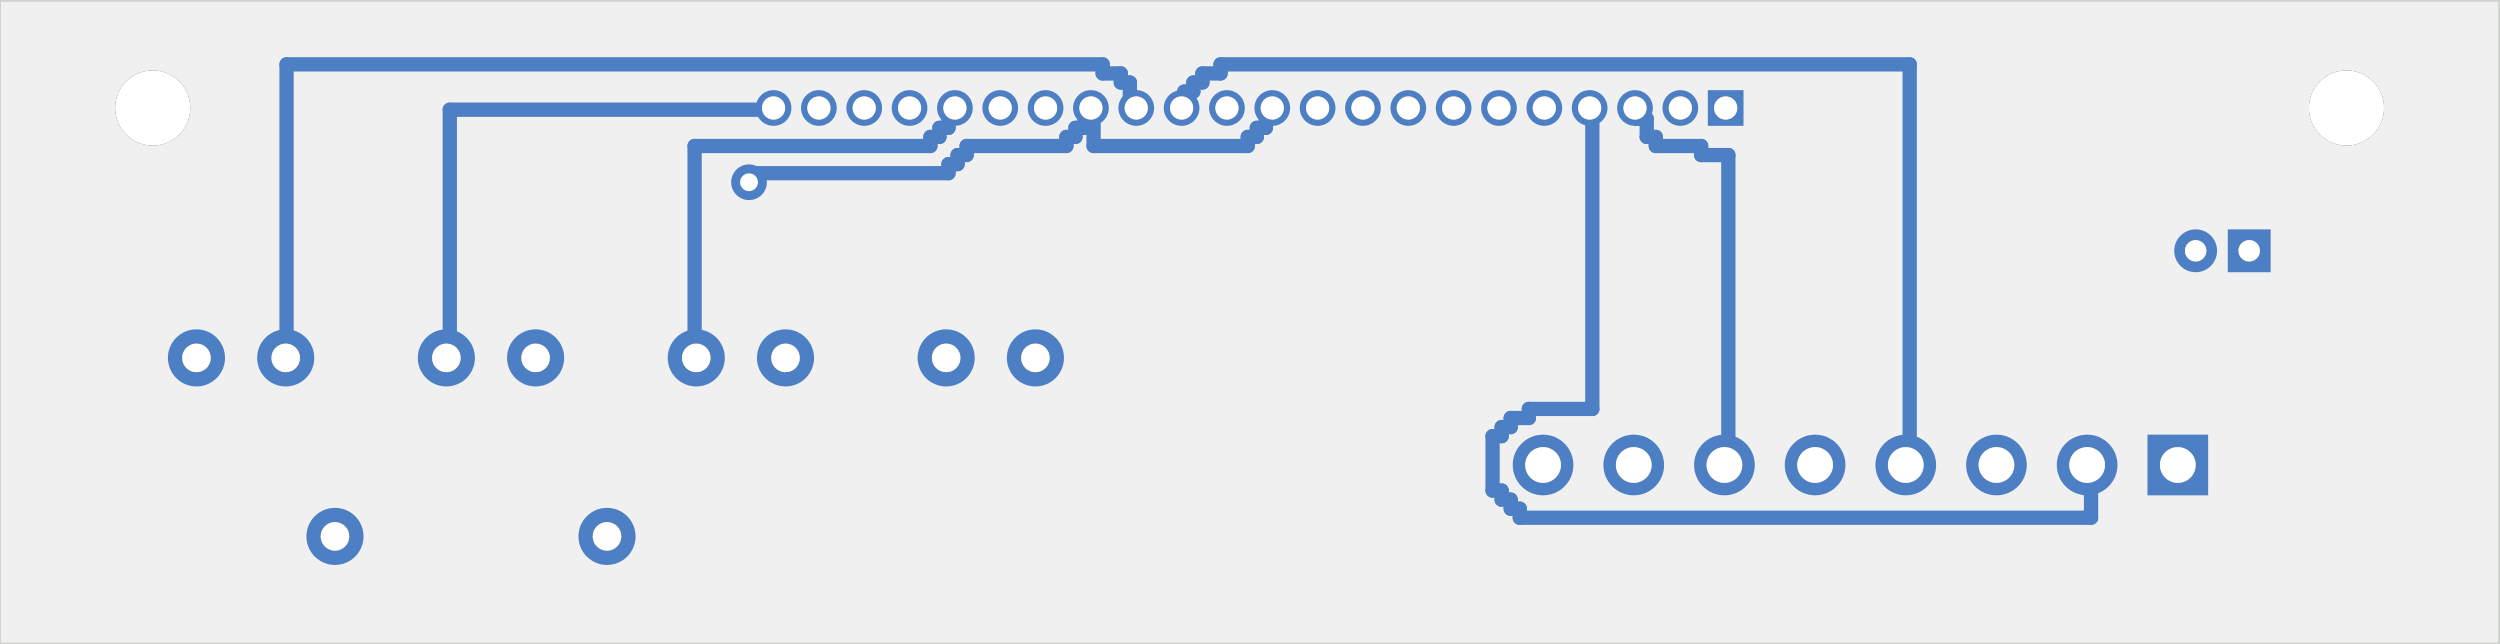
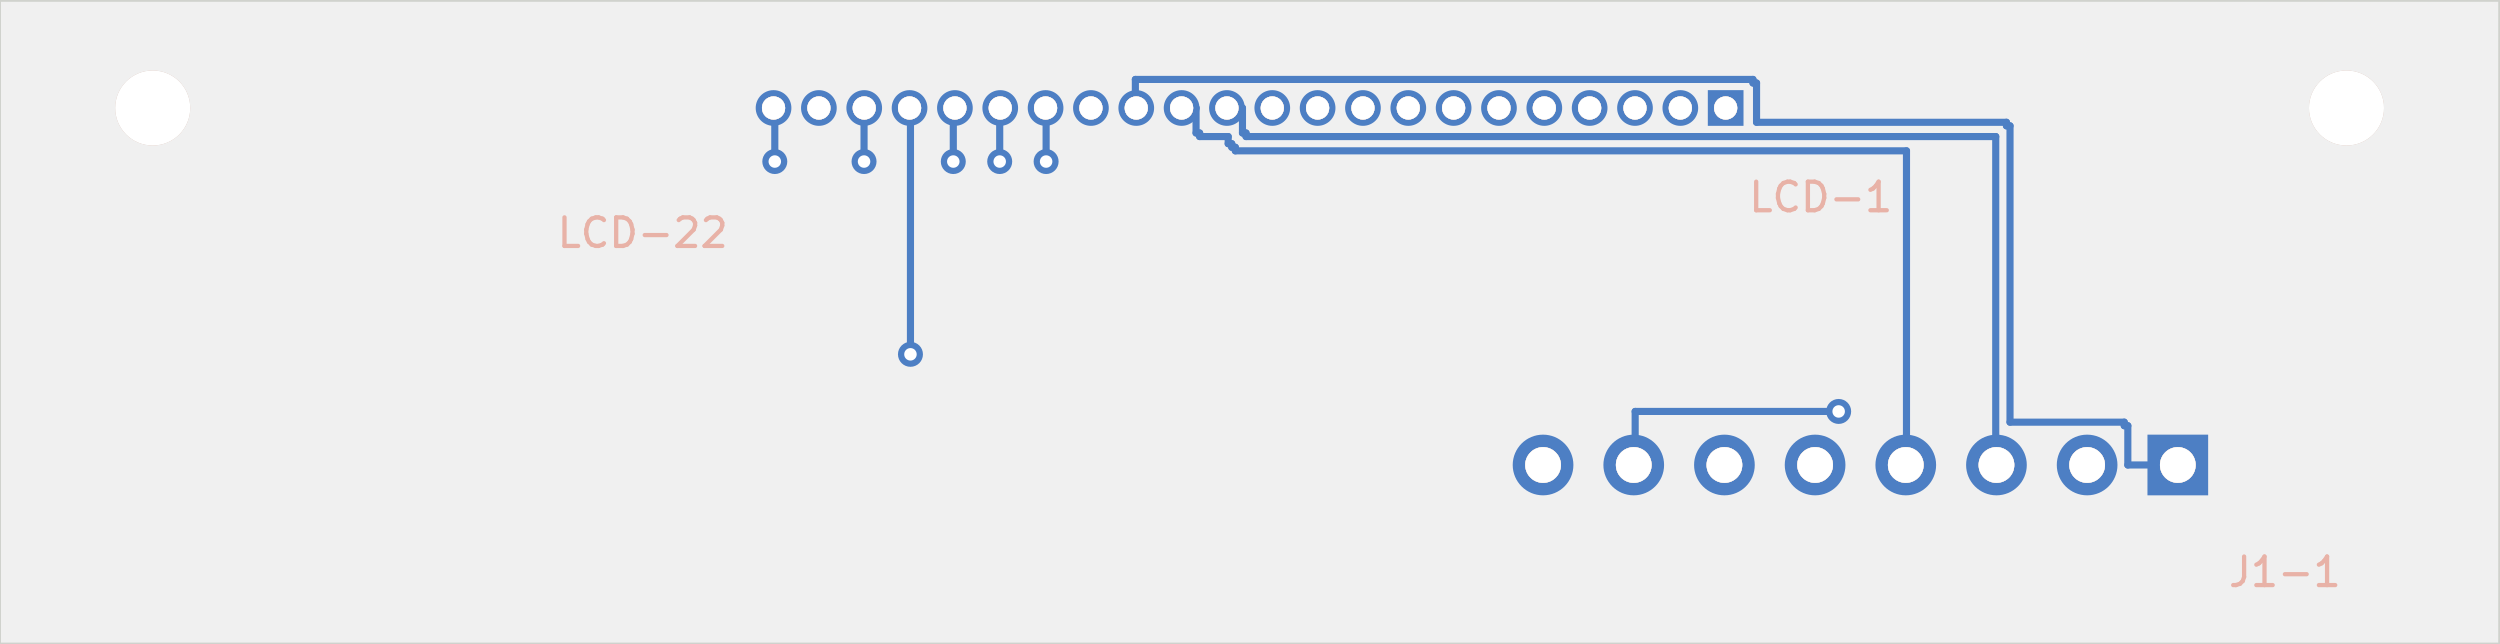
<svg xmlns="http://www.w3.org/2000/svg" version="1.1" width="70.028mm" height="18.034mm" viewBox="0 0 70.028 18.034">
  <g style="fill:#000000; fill-opacity:1;stroke:#000000; stroke-opacity:1; stroke-linecap:round; stroke-linejoin:round;" transform="translate(0 0) scale(1 1)">
    <path style="fill:#4D7FC4; fill-opacity:1; stroke:none;fill-rule:evenodd;" d="M 47.838,3.525 48.838,3.525 48.838,2.525 47.838,2.525 Z" />
  </g>
  <g style="fill:#4D7FC4; fill-opacity:1; stroke:none;">
    <circle cx="47.068" cy="3.025" r="0.5" />
    <circle cx="45.798" cy="3.025" r="0.5" />
    <circle cx="44.528" cy="3.025" r="0.5" />
    <circle cx="43.258" cy="3.025" r="0.5" />
    <circle cx="41.988" cy="3.025" r="0.5" />
    <circle cx="40.718" cy="3.025" r="0.5" />
    <circle cx="39.448" cy="3.025" r="0.5" />
    <circle cx="38.178" cy="3.025" r="0.5" />
    <circle cx="36.908" cy="3.025" r="0.5" />
    <circle cx="35.638" cy="3.025" r="0.5" />
    <circle cx="34.368" cy="3.025" r="0.5" />
    <circle cx="33.098" cy="3.025" r="0.5" />
    <circle cx="31.828" cy="3.025" r="0.5" />
    <circle cx="30.558" cy="3.025" r="0.5" />
    <circle cx="29.288" cy="3.025" r="0.5" />
    <circle cx="28.018" cy="3.025" r="0.5" />
    <circle cx="26.748" cy="3.025" r="0.5" />
    <circle cx="25.478" cy="3.025" r="0.5" />
    <circle cx="24.208" cy="3.025" r="0.5" />
    <circle cx="22.938" cy="3.025" r="0.5" />
    <circle cx="21.668" cy="3.025" r="0.5" />
-     <path style="fill:#4D7FC4; fill-opacity:1; stroke:none;fill-rule:evenodd;" d="M 63.603,7.625 63.603,6.425 62.403,6.425 62.403,7.625 Z" />
-     <circle cx="61.503" cy="7.025" r="0.6" />
-   </g>
-   <g style="fill:#4D7FC4; fill-opacity:1; stroke:none;">
-     <circle cx="22.003" cy="10.025" r="0.8" />
-   </g>
-   <g style="fill:#4D7FC4; fill-opacity:1; stroke:none;">
-     <circle cx="19.503" cy="10.025" r="0.8" />
-   </g>
-   <g style="fill:#4D7FC4; fill-opacity:1; stroke:none;">
-     <circle cx="15.003" cy="10.025" r="0.8" />
-   </g>
-   <g style="fill:#4D7FC4; fill-opacity:1; stroke:none;">
-     <circle cx="12.503" cy="10.025" r="0.8" />
-   </g>
-   <g style="fill:#4D7FC4; fill-opacity:1; stroke:none;">
-     <circle cx="8.003" cy="10.025" r="0.8" />
-   </g>
-   <g style="fill:#4D7FC4; fill-opacity:1; stroke:none;">
-     <circle cx="5.503" cy="10.025" r="0.8" />
-   </g>
-   <g style="fill:#4D7FC4; fill-opacity:1; stroke:none;">
-     <circle cx="29.003" cy="10.025" r="0.8" />
-   </g>
-   <g style="fill:#4D7FC4; fill-opacity:1; stroke:none;">
-     <circle cx="26.503" cy="10.025" r="0.8" />
    <path style="fill:#4D7FC4; fill-opacity:1; stroke:none;fill-rule:evenodd;" d="M 60.153,13.875 61.853,13.875 61.853,12.175 60.153,12.175 Z" />
-   </g>
-   <g style="fill:#4D7FC4; fill-opacity:1; stroke:none;">
    <circle cx="58.463" cy="13.025" r="0.85" />
    <circle cx="55.923" cy="13.025" r="0.85" />
    <circle cx="53.383" cy="13.025" r="0.85" />
    <circle cx="50.843" cy="13.025" r="0.85" />
    <circle cx="48.303" cy="13.025" r="0.85" />
    <circle cx="45.763" cy="13.025" r="0.85" />
    <circle cx="43.223" cy="13.025" r="0.85" />
-     <circle cx="17.003" cy="15.025" r="0.8" />
+     <circle cx="51.503" cy="11.525" r="0.35" />
  </g>
  <g style="fill:#4D7FC4; fill-opacity:1; stroke:none;">
-     <circle cx="9.383" cy="15.025" r="0.8" />
-     <circle cx="20.981" cy="5.105" r="0.5" />
-   </g>
-   <g style="fill:none; stroke:#4D7FC4; stroke-width:0.4; stroke-opacity:1; stroke-linecap:round; stroke-linejoin:round;">
-     <path d="M48.413 12.979 L48.303 13.025 " />
-     <path d="M45.798 3.025 L45.873 3.073 " />
-     <path d="M47.651 4.089 L47.651 4.343 " />
-     <path d="M47.651 4.343 L48.413 4.343 " />
-     <path d="M45.873 3.073 L45.873 3.327 " />
-     <path d="M46.127 3.835 L46.381 3.835 " />
-     <path d="M45.873 3.327 L46.127 3.327 " />
-     <path d="M46.381 4.089 L47.651 4.089 " />
-     <path d="M48.413 4.343 L48.413 12.979 " />
-     <path d="M46.381 3.835 L46.381 4.089 " />
-     <path d="M46.127 3.327 L46.127 3.835 " />
-     <path d="M35.205 3.835 L34.951 3.835 " />
-     <path d="M12.599 3.073 L12.599 9.931 " />
-     <path d="M26.823 4.597 L26.569 4.597 " />
-     <path d="M42.317 11.709 L42.317 11.963 " />
-     <path d="M35.713 3.073 L35.459 3.073 " />
-     <path d="M42.317 11.963 L42.063 11.963 " />
-     <path d="M58.573 12.979 L58.463 13.025 " />
-     <path d="M30.558 3.025 L30.633 3.073 " />
-     <path d="M30.125 3.581 L30.125 3.835 " />
-     <path d="M42.063 13.995 L42.317 13.995 " />
-     <path d="M42.317 13.995 L42.317 14.249 " />
-     <path d="M42.571 14.249 L42.571 14.503 " />
-     <path d="M30.633 4.089 L30.633 3.073 " />
-     <path d="M42.063 13.741 L42.063 13.995 " />
-     <path d="M26.823 4.343 L26.823 4.597 " />
-     <path d="M42.317 14.249 L42.571 14.249 " />
-     <path d="M30.633 3.073 L30.558 3.025 " />
-     <path d="M34.951 4.089 L30.633 4.089 " />
-     <path d="M44.528 3.025 L44.603 3.073 " />
-     <path d="M42.825 11.709 L42.317 11.709 " />
-     <path d="M41.809 12.217 L41.809 13.741 " />
-     <path d="M35.638 3.025 L35.713 3.073 " />
-     <path d="M42.063 12.217 L41.809 12.217 " />
-     <path d="M26.569 4.851 L20.981 4.851 " />
-     <path d="M29.871 3.835 L29.871 4.089 " />
-     <path d="M27.077 4.089 L27.077 4.343 " />
-     <path d="M41.809 13.741 L42.063 13.741 " />
-     <path d="M42.063 11.963 L42.063 12.217 " />
-     <path d="M21.668 3.025 L21.743 3.073 " />
-     <path d="M35.459 3.581 L35.205 3.581 " />
-     <path d="M44.603 3.073 L44.603 11.455 " />
-     <path d="M42.571 14.503 L58.573 14.503 " />
-     <path d="M26.569 4.597 L26.569 4.851 " />
-     <path d="M29.871 4.089 L27.077 4.089 " />
-     <path d="M30.379 3.073 L30.379 3.581 " />
-     <path d="M30.633 3.073 L30.379 3.073 " />
-     <path d="M58.573 14.503 L58.573 12.979 " />
-     <path d="M12.599 9.931 L12.503 10.025 " />
-     <path d="M35.459 3.073 L35.459 3.581 " />
-     <path d="M44.603 11.455 L42.825 11.455 " />
-     <path d="M30.379 3.581 L30.125 3.581 " />
-     <path d="M21.743 3.073 L12.599 3.073 " />
-     <path d="M42.825 11.455 L42.825 11.709 " />
-     <path d="M34.951 3.835 L34.951 4.089 " />
-     <path d="M35.205 3.581 L35.205 3.835 " />
-     <path d="M20.981 4.851 L20.981 5.105 " />
-     <path d="M30.125 3.835 L29.871 3.835 " />
-     <path d="M27.077 4.343 L26.823 4.343 " />
-     <path d="M33.173 3.073 L33.173 2.565 " />
-     <path d="M33.427 2.565 L33.427 2.311 " />
-     <path d="M34.189 2.057 L34.189 1.803 " />
-     <path d="M33.427 2.311 L33.681 2.311 " />
-     <path d="M33.098 3.025 L33.173 3.073 " />
-     <path d="M53.493 1.803 L53.493 12.979 " />
-     <path d="M33.173 2.565 L33.427 2.565 " />
-     <path d="M53.493 12.979 L53.383 13.025 " />
-     <path d="M33.681 2.057 L34.189 2.057 " />
-     <path d="M34.189 1.803 L53.493 1.803 " />
-     <path d="M33.681 2.311 L33.681 2.057 " />
-     <path d="M30.887 2.057 L30.887 1.803 " />
-     <path d="M31.395 2.311 L31.395 2.057 " />
-     <path d="M8.027 9.931 L8.003 10.025 " />
-     <path d="M31.395 2.057 L30.887 2.057 " />
-     <path d="M30.887 1.803 L8.027 1.803 " />
-     <path d="M8.027 1.803 L8.027 9.931 " />
-     <path d="M31.649 3.073 L31.649 2.311 " />
-     <path d="M31.649 2.311 L31.395 2.311 " />
-     <path d="M31.828 3.025 L31.903 3.073 " />
-     <path d="M31.903 3.073 L31.649 3.073 " />
-     <path d="M26.569 3.581 L26.315 3.581 " />
-     <path d="M26.748 3.025 L26.823 3.073 " />
-     <path d="M26.315 3.835 L26.061 3.835 " />
-     <path d="M19.457 9.931 L19.503 10.025 " />
-     <path d="M26.569 3.073 L26.569 3.581 " />
-     <path d="M19.457 4.089 L19.457 9.931 " />
-     <path d="M26.315 3.581 L26.315 3.835 " />
-     <path d="M26.823 3.073 L26.569 3.073 " />
-     <path d="M26.061 3.835 L26.061 4.089 " />
-     <path d="M26.061 4.089 L19.457 4.089 " />
-   </g>
-   <g style="fill:#FFFFFF; fill-opacity:1; stroke:none;">
-     <circle cx="20.981" cy="5.105" r="0.25" />
+     <circle cx="21.703" cy="4.525" r="0.35" />
+   </g>
+   <g style="fill:#4D7FC4; fill-opacity:1; stroke:none;">
+     <circle cx="29.303" cy="4.525" r="0.35" />
+   </g>
+   <g style="fill:#4D7FC4; fill-opacity:1; stroke:none;">
+     <circle cx="28.003" cy="4.525" r="0.35" />
+   </g>
+   <g style="fill:#4D7FC4; fill-opacity:1; stroke:none;">
+     <circle cx="26.703" cy="4.525" r="0.35" />
+   </g>
+   <g style="fill:#4D7FC4; fill-opacity:1; stroke:none;">
+     <circle cx="25.503" cy="9.925" r="0.35" />
+   </g>
+   <g style="fill:#4D7FC4; fill-opacity:1; stroke:none;">
+     <circle cx="24.203" cy="4.525" r="0.35" />
+   </g>
+   <g style="fill:none; stroke:#4D7FC4; stroke-width:0.2; stroke-opacity:1; stroke-linecap:round; stroke-linejoin:round;">
+     <path d="M45.803 13.025 L45.763 13.025 " />
+     <path d="M51.503 11.525 L45.803 11.525 " />
+     <path d="M45.803 11.525 L45.803 13.025 " />
+     <path d="M21.703 4.525 L21.703 3.025 " />
+     <path d="M21.703 3.025 L21.668 3.025 " />
+     <path d="M55.903 3.825 L55.903 13.025 " />
+     <path d="M34.803 3.025 L34.803 3.725 " />
+     <path d="M34.903 3.825 L55.903 3.825 " />
+     <path d="M34.368 3.025 L34.803 3.025 " />
+     <path d="M55.903 13.025 L55.923 13.025 " />
+     <path d="M34.903 3.725 L34.903 3.825 " />
+     <path d="M34.803 3.725 L34.903 3.725 " />
+     <path d="M33.503 3.725 L33.603 3.725 " />
+     <path d="M53.403 4.225 L53.403 13.025 " />
+     <path d="M33.503 3.025 L33.503 3.725 " />
+     <path d="M34.403 3.825 L34.403 4.025 " />
+     <path d="M34.603 4.225 L53.403 4.225 " />
+     <path d="M53.403 13.025 L53.383 13.025 " />
+     <path d="M34.503 4.025 L34.503 4.125 " />
+     <path d="M34.603 4.125 L34.603 4.225 " />
+     <path d="M33.603 3.825 L34.403 3.825 " />
+     <path d="M34.403 4.025 L34.503 4.025 " />
+     <path d="M33.098 3.025 L33.503 3.025 " />
+     <path d="M34.503 4.125 L34.603 4.125 " />
+     <path d="M33.603 3.725 L33.603 3.825 " />
+     <path d="M56.203 3.425 L49.203 3.425 " />
+     <path d="M59.603 11.925 L59.503 11.925 " />
+     <path d="M56.203 3.525 L56.203 3.425 " />
+     <path d="M59.503 11.925 L59.503 11.825 " />
+     <path d="M31.803 2.225 L31.803 3.025 " />
+     <path d="M49.103 2.325 L49.103 2.225 " />
+     <path d="M31.803 3.025 L31.828 3.025 " />
+     <path d="M56.303 11.825 L56.303 3.525 " />
+     <path d="M59.503 11.825 L56.303 11.825 " />
+     <path d="M49.103 2.225 L31.803 2.225 " />
+     <path d="M59.603 13.025 L59.603 11.925 " />
+     <path d="M49.203 2.325 L49.103 2.325 " />
+     <path d="M56.303 3.525 L56.203 3.525 " />
+     <path d="M61.003 13.025 L59.603 13.025 " />
+     <path d="M49.203 3.425 L49.203 2.325 " />
+     <path d="M29.303 3.025 L29.288 3.025 " />
+     <path d="M29.303 4.525 L29.303 3.025 " />
+     <path d="M28.003 4.525 L28.003 3.025 " />
+     <path d="M28.003 3.025 L28.018 3.025 " />
+     <path d="M26.703 4.525 L26.703 3.025 " />
+     <path d="M26.703 3.025 L26.748 3.025 " />
+     <path d="M25.503 3.025 L25.478 3.025 " />
+     <path d="M25.503 9.925 L25.503 3.025 " />
+     <path d="M24.203 4.525 L24.203 3.025 " />
+     <path d="M24.203 3.025 L24.208 3.025 " />
+   </g>
+   <g style="fill:#FFFFFF; fill-opacity:1; stroke:none;">
+     <circle cx="51.503" cy="11.525" r="0.175" />
+   </g>
+   <g style="fill:#FFFFFF; fill-opacity:1; stroke:none;">
+     <circle cx="21.703" cy="4.525" r="0.175" />
+   </g>
+   <g style="fill:#FFFFFF; fill-opacity:1; stroke:none;">
+     <circle cx="29.303" cy="4.525" r="0.175" />
+   </g>
+   <g style="fill:#FFFFFF; fill-opacity:1; stroke:none;">
+     <circle cx="28.003" cy="4.525" r="0.175" />
+   </g>
+   <g style="fill:#FFFFFF; fill-opacity:1; stroke:none;">
+     <circle cx="26.703" cy="4.525" r="0.175" />
+   </g>
+   <g style="fill:#FFFFFF; fill-opacity:1; stroke:none;">
+     <circle cx="25.503" cy="9.925" r="0.175" />
+   </g>
+   <g style="fill:#FFFFFF; fill-opacity:1; stroke:none;">
+     <circle cx="24.203" cy="4.525" r="0.175" />
  </g>
  <g style="fill:#FFFFFF; fill-opacity:1; stroke:none;">
    <circle cx="48.338" cy="3.025" r="0.325" />
  </g>
  <g style="fill:#FFFFFF; fill-opacity:1; stroke:none;">
    <circle cx="47.068" cy="3.025" r="0.325" />
  </g>
  <g style="fill:#FFFFFF; fill-opacity:1; stroke:none;">
    <circle cx="45.798" cy="3.025" r="0.325" />
  </g>
  <g style="fill:#FFFFFF; fill-opacity:1; stroke:none;">
    <circle cx="44.528" cy="3.025" r="0.325" />
  </g>
  <g style="fill:#FFFFFF; fill-opacity:1; stroke:none;">
    <circle cx="43.258" cy="3.025" r="0.325" />
  </g>
  <g style="fill:#FFFFFF; fill-opacity:1; stroke:none;">
    <circle cx="41.988" cy="3.025" r="0.325" />
  </g>
  <g style="fill:#FFFFFF; fill-opacity:1; stroke:none;">
    <circle cx="40.718" cy="3.025" r="0.325" />
  </g>
  <g style="fill:#FFFFFF; fill-opacity:1; stroke:none;">
    <circle cx="39.448" cy="3.025" r="0.325" />
  </g>
  <g style="fill:#FFFFFF; fill-opacity:1; stroke:none;">
    <circle cx="38.178" cy="3.025" r="0.325" />
  </g>
  <g style="fill:#FFFFFF; fill-opacity:1; stroke:none;">
    <circle cx="36.908" cy="3.025" r="0.325" />
  </g>
  <g style="fill:#FFFFFF; fill-opacity:1; stroke:none;">
    <circle cx="35.638" cy="3.025" r="0.325" />
  </g>
  <g style="fill:#FFFFFF; fill-opacity:1; stroke:none;">
    <circle cx="34.368" cy="3.025" r="0.325" />
  </g>
  <g style="fill:#FFFFFF; fill-opacity:1; stroke:none;">
    <circle cx="33.098" cy="3.025" r="0.325" />
  </g>
  <g style="fill:#FFFFFF; fill-opacity:1; stroke:none;">
    <circle cx="31.828" cy="3.025" r="0.325" />
  </g>
  <g style="fill:#FFFFFF; fill-opacity:1; stroke:none;">
    <circle cx="30.558" cy="3.025" r="0.325" />
  </g>
  <g style="fill:#FFFFFF; fill-opacity:1; stroke:none;">
    <circle cx="29.288" cy="3.025" r="0.325" />
  </g>
  <g style="fill:#FFFFFF; fill-opacity:1; stroke:none;">
    <circle cx="28.018" cy="3.025" r="0.325" />
  </g>
  <g style="fill:#FFFFFF; fill-opacity:1; stroke:none;">
    <circle cx="26.748" cy="3.025" r="0.325" />
  </g>
  <g style="fill:#FFFFFF; fill-opacity:1; stroke:none;">
    <circle cx="25.478" cy="3.025" r="0.325" />
  </g>
  <g style="fill:#FFFFFF; fill-opacity:1; stroke:none;">
    <circle cx="24.208" cy="3.025" r="0.325" />
  </g>
  <g style="fill:#FFFFFF; fill-opacity:1; stroke:none;">
    <circle cx="22.938" cy="3.025" r="0.325" />
  </g>
  <g style="fill:#FFFFFF; fill-opacity:1; stroke:none;">
    <circle cx="21.668" cy="3.025" r="0.325" />
  </g>
  <g style="fill:#FFFFFF; fill-opacity:1; stroke:none;">
    <circle cx="65.728" cy="3.025" r="1.05" />
  </g>
  <g style="fill:#FFFFFF; fill-opacity:1; stroke:none;">
-     <circle cx="63.003" cy="7.025" r="0.3" />
-   </g>
-   <g style="fill:#FFFFFF; fill-opacity:1; stroke:none;">
-     <circle cx="61.503" cy="7.025" r="0.3" />
-   </g>
-   <g style="fill:#FFFFFF; fill-opacity:1; stroke:none;">
-     <circle cx="22.003" cy="10.025" r="0.4" />
-   </g>
-   <g style="fill:#FFFFFF; fill-opacity:1; stroke:none;">
-     <circle cx="19.503" cy="10.025" r="0.4" />
-   </g>
-   <g style="fill:#FFFFFF; fill-opacity:1; stroke:none;">
-     <circle cx="15.003" cy="10.025" r="0.4" />
-   </g>
-   <g style="fill:#FFFFFF; fill-opacity:1; stroke:none;">
-     <circle cx="12.503" cy="10.025" r="0.4" />
-   </g>
-   <g style="fill:#FFFFFF; fill-opacity:1; stroke:none;">
    <circle cx="4.278" cy="3.025" r="1.05" />
  </g>
  <g style="fill:#FFFFFF; fill-opacity:1; stroke:none;">
-     <circle cx="8.003" cy="10.025" r="0.4" />
-   </g>
-   <g style="fill:#FFFFFF; fill-opacity:1; stroke:none;">
-     <circle cx="5.503" cy="10.025" r="0.4" />
-   </g>
-   <g style="fill:#FFFFFF; fill-opacity:1; stroke:none;">
-     <circle cx="29.003" cy="10.025" r="0.4" />
-   </g>
-   <g style="fill:#FFFFFF; fill-opacity:1; stroke:none;">
-     <circle cx="26.503" cy="10.025" r="0.4" />
-   </g>
-   <g style="fill:#FFFFFF; fill-opacity:1; stroke:none;">
    <circle cx="61.003" cy="13.025" r="0.5" />
  </g>
  <g style="fill:#FFFFFF; fill-opacity:1; stroke:none;">
    <circle cx="58.463" cy="13.025" r="0.5" />
  </g>
  <g style="fill:#FFFFFF; fill-opacity:1; stroke:none;">
    <circle cx="55.923" cy="13.025" r="0.5" />
  </g>
  <g style="fill:#FFFFFF; fill-opacity:1; stroke:none;">
    <circle cx="53.383" cy="13.025" r="0.5" />
  </g>
  <g style="fill:#FFFFFF; fill-opacity:1; stroke:none;">
    <circle cx="50.843" cy="13.025" r="0.5" />
  </g>
  <g style="fill:#FFFFFF; fill-opacity:1; stroke:none;">
    <circle cx="48.303" cy="13.025" r="0.5" />
  </g>
  <g style="fill:#FFFFFF; fill-opacity:1; stroke:none;">
    <circle cx="45.763" cy="13.025" r="0.5" />
  </g>
  <g style="fill:#FFFFFF; fill-opacity:1; stroke:none;">
    <circle cx="43.223" cy="13.025" r="0.5" />
  </g>
-   <g style="fill:#FFFFFF; fill-opacity:1; stroke:none;">
-     <circle cx="17.003" cy="15.025" r="0.4" />
-   </g>
-   <g style="fill:#FFFFFF; fill-opacity:1; stroke:none;">
-     <circle cx="9.383" cy="15.025" r="0.4" />
-   </g>
-   <g style="fill:#000000; fill-opacity:1; stroke:none;">
+   <g style="fill:none; stroke:#E8B2A7; stroke-width:0.12; stroke-opacity:1; stroke-linecap:round; stroke-linejoin:round;">
+     <text x="64.003" y="16.425" textLength="3.324" font-size="1.067" lengthAdjust="spacingAndGlyphs" text-anchor="middle" opacity="0" stroke-opacity="0">J1-1</text>
+     <g class="stroked-text">
+       <path d="M62.86 15.589 L62.86 16.16 " />
+       <path d="M62.86 16.16 L62.822 16.275 " />
+       <path d="M62.822 16.275 L62.746 16.351 " />
+       <path d="M62.746 16.351 L62.631 16.389 " />
+       <path d="M62.631 16.389 L62.555 16.389 " />
+       <path d="M63.66 16.389 L63.203 16.389 " />
+       <path d="M63.431 16.389 L63.431 15.589 " />
+       <path d="M63.431 15.589 L63.355 15.703 " />
+       <path d="M63.355 15.703 L63.279 15.779 " />
+       <path d="M63.279 15.779 L63.203 15.817 " />
+       <path d="M64.003 16.084 L64.612 16.084 " />
+       <path d="M65.412 16.389 L64.955 16.389 " />
+       <path d="M65.184 16.389 L65.184 15.589 " />
+       <path d="M65.184 15.589 L65.108 15.703 " />
+       <path d="M65.108 15.703 L65.031 15.779 " />
+       <path d="M65.031 15.779 L64.955 15.817 " />
+     </g>
+     <text x="51.003" y="5.925" textLength="4.2" font-size="1.067" lengthAdjust="spacingAndGlyphs" text-anchor="middle" opacity="0" stroke-opacity="0">LCD-1</text>
+     <g class="stroked-text">
+       <path d="M49.574 5.889 L49.193 5.889 " />
+       <path d="M49.193 5.889 L49.193 5.089 " />
+       <path d="M50.298 5.813 L50.26 5.851 " />
+       <path d="M50.26 5.851 L50.146 5.889 " />
+       <path d="M50.146 5.889 L50.069 5.889 " />
+       <path d="M50.069 5.889 L49.955 5.851 " />
+       <path d="M49.955 5.851 L49.879 5.775 " />
+       <path d="M49.879 5.775 L49.841 5.698 " />
+       <path d="M49.841 5.698 L49.803 5.546 " />
+       <path d="M49.803 5.546 L49.803 5.432 " />
+       <path d="M49.803 5.432 L49.841 5.279 " />
+       <path d="M49.841 5.279 L49.879 5.203 " />
+       <path d="M49.879 5.203 L49.955 5.127 " />
+       <path d="M49.955 5.127 L50.069 5.089 " />
+       <path d="M50.069 5.089 L50.146 5.089 " />
+       <path d="M50.146 5.089 L50.26 5.127 " />
+       <path d="M50.26 5.127 L50.298 5.165 " />
+       <path d="M50.641 5.889 L50.641 5.089 " />
+       <path d="M50.641 5.089 L50.831 5.089 " />
+       <path d="M50.831 5.089 L50.946 5.127 " />
+       <path d="M50.946 5.127 L51.022 5.203 " />
+       <path d="M51.022 5.203 L51.06 5.279 " />
+       <path d="M51.06 5.279 L51.098 5.432 " />
+       <path d="M51.098 5.432 L51.098 5.546 " />
+       <path d="M51.098 5.546 L51.06 5.698 " />
+       <path d="M51.06 5.698 L51.022 5.775 " />
+       <path d="M51.022 5.775 L50.946 5.851 " />
+       <path d="M50.946 5.851 L50.831 5.889 " />
+       <path d="M50.831 5.889 L50.641 5.889 " />
+       <path d="M51.441 5.584 L52.05 5.584 " />
+       <path d="M52.85 5.889 L52.393 5.889 " />
+       <path d="M52.622 5.889 L52.622 5.089 " />
+       <path d="M52.622 5.089 L52.546 5.203 " />
+       <path d="M52.546 5.203 L52.469 5.279 " />
+       <path d="M52.469 5.279 L52.393 5.317 " />
+     </g>
+     <text x="18.003" y="6.925" textLength="4.962" font-size="1.067" lengthAdjust="spacingAndGlyphs" text-anchor="middle" opacity="0" stroke-opacity="0">LCD-22</text>
+     <g class="stroked-text">
+       <path d="M16.193 6.889 L15.812 6.889 " />
+       <path d="M15.812 6.889 L15.812 6.089 " />
+       <path d="M16.917 6.813 L16.879 6.851 " />
+       <path d="M16.879 6.851 L16.765 6.889 " />
+       <path d="M16.765 6.889 L16.689 6.889 " />
+       <path d="M16.689 6.889 L16.574 6.851 " />
+       <path d="M16.574 6.851 L16.498 6.775 " />
+       <path d="M16.498 6.775 L16.46 6.698 " />
+       <path d="M16.46 6.698 L16.422 6.546 " />
+       <path d="M16.422 6.546 L16.422 6.432 " />
+       <path d="M16.422 6.432 L16.46 6.279 " />
+       <path d="M16.46 6.279 L16.498 6.203 " />
+       <path d="M16.498 6.203 L16.574 6.127 " />
+       <path d="M16.574 6.127 L16.689 6.089 " />
+       <path d="M16.689 6.089 L16.765 6.089 " />
+       <path d="M16.765 6.089 L16.879 6.127 " />
+       <path d="M16.879 6.127 L16.917 6.165 " />
+       <path d="M17.26 6.889 L17.26 6.089 " />
+       <path d="M17.26 6.089 L17.45 6.089 " />
+       <path d="M17.45 6.089 L17.565 6.127 " />
+       <path d="M17.565 6.127 L17.641 6.203 " />
+       <path d="M17.641 6.203 L17.679 6.279 " />
+       <path d="M17.679 6.279 L17.717 6.432 " />
+       <path d="M17.717 6.432 L17.717 6.546 " />
+       <path d="M17.717 6.546 L17.679 6.698 " />
+       <path d="M17.679 6.698 L17.641 6.775 " />
+       <path d="M17.641 6.775 L17.565 6.851 " />
+       <path d="M17.565 6.851 L17.45 6.889 " />
+       <path d="M17.45 6.889 L17.26 6.889 " />
+       <path d="M18.06 6.584 L18.669 6.584 " />
+       <path d="M19.012 6.165 L19.05 6.127 " />
+       <path d="M19.05 6.127 L19.127 6.089 " />
+       <path d="M19.127 6.089 L19.317 6.089 " />
+       <path d="M19.317 6.089 L19.393 6.127 " />
+       <path d="M19.393 6.127 L19.431 6.165 " />
+       <path d="M19.431 6.165 L19.47 6.241 " />
+       <path d="M19.47 6.241 L19.47 6.317 " />
+       <path d="M19.47 6.317 L19.431 6.432 " />
+       <path d="M19.431 6.432 L18.974 6.889 " />
+       <path d="M18.974 6.889 L19.47 6.889 " />
+       <path d="M19.774 6.165 L19.812 6.127 " />
+       <path d="M19.812 6.127 L19.889 6.089 " />
+       <path d="M19.889 6.089 L20.079 6.089 " />
+       <path d="M20.079 6.089 L20.155 6.127 " />
+       <path d="M20.155 6.127 L20.193 6.165 " />
+       <path d="M20.193 6.165 L20.231 6.241 " />
+       <path d="M20.231 6.241 L20.231 6.317 " />
+       <path d="M20.231 6.317 L20.193 6.432 " />
+       <path d="M20.193 6.432 L19.736 6.889 " />
+       <path d="M19.736 6.889 L20.231 6.889 " />
+     </g>
+   </g>
+   <g style="fill:#E8B2A7; fill-opacity:1; stroke:none;">
    <circle cx="48.338" cy="3.025" r="0.325" />
  </g>
-   <g style="fill:#000000; fill-opacity:1; stroke:none;">
+   <g style="fill:#E8B2A7; fill-opacity:1; stroke:none;">
    <circle cx="47.068" cy="3.025" r="0.325" />
  </g>
-   <g style="fill:#000000; fill-opacity:1; stroke:none;">
+   <g style="fill:#E8B2A7; fill-opacity:1; stroke:none;">
    <circle cx="45.798" cy="3.025" r="0.325" />
  </g>
-   <g style="fill:#000000; fill-opacity:1; stroke:none;">
+   <g style="fill:#E8B2A7; fill-opacity:1; stroke:none;">
    <circle cx="44.528" cy="3.025" r="0.325" />
  </g>
-   <g style="fill:#000000; fill-opacity:1; stroke:none;">
+   <g style="fill:#E8B2A7; fill-opacity:1; stroke:none;">
    <circle cx="43.258" cy="3.025" r="0.325" />
  </g>
-   <g style="fill:#000000; fill-opacity:1; stroke:none;">
+   <g style="fill:#E8B2A7; fill-opacity:1; stroke:none;">
    <circle cx="41.988" cy="3.025" r="0.325" />
  </g>
-   <g style="fill:#000000; fill-opacity:1; stroke:none;">
+   <g style="fill:#E8B2A7; fill-opacity:1; stroke:none;">
    <circle cx="40.718" cy="3.025" r="0.325" />
  </g>
-   <g style="fill:#000000; fill-opacity:1; stroke:none;">
+   <g style="fill:#E8B2A7; fill-opacity:1; stroke:none;">
    <circle cx="39.448" cy="3.025" r="0.325" />
  </g>
-   <g style="fill:#000000; fill-opacity:1; stroke:none;">
+   <g style="fill:#E8B2A7; fill-opacity:1; stroke:none;">
    <circle cx="38.178" cy="3.025" r="0.325" />
  </g>
-   <g style="fill:#000000; fill-opacity:1; stroke:none;">
+   <g style="fill:#E8B2A7; fill-opacity:1; stroke:none;">
    <circle cx="36.908" cy="3.025" r="0.325" />
  </g>
-   <g style="fill:#000000; fill-opacity:1; stroke:none;">
+   <g style="fill:#E8B2A7; fill-opacity:1; stroke:none;">
    <circle cx="35.638" cy="3.025" r="0.325" />
  </g>
-   <g style="fill:#000000; fill-opacity:1; stroke:none;">
+   <g style="fill:#E8B2A7; fill-opacity:1; stroke:none;">
    <circle cx="34.368" cy="3.025" r="0.325" />
  </g>
-   <g style="fill:#000000; fill-opacity:1; stroke:none;">
+   <g style="fill:#E8B2A7; fill-opacity:1; stroke:none;">
    <circle cx="33.098" cy="3.025" r="0.325" />
  </g>
-   <g style="fill:#000000; fill-opacity:1; stroke:none;">
+   <g style="fill:#E8B2A7; fill-opacity:1; stroke:none;">
    <circle cx="31.828" cy="3.025" r="0.325" />
  </g>
-   <g style="fill:#000000; fill-opacity:1; stroke:none;">
+   <g style="fill:#E8B2A7; fill-opacity:1; stroke:none;">
    <circle cx="30.558" cy="3.025" r="0.325" />
  </g>
-   <g style="fill:#000000; fill-opacity:1; stroke:none;">
+   <g style="fill:#E8B2A7; fill-opacity:1; stroke:none;">
    <circle cx="29.288" cy="3.025" r="0.325" />
  </g>
-   <g style="fill:#000000; fill-opacity:1; stroke:none;">
+   <g style="fill:#E8B2A7; fill-opacity:1; stroke:none;">
    <circle cx="28.018" cy="3.025" r="0.325" />
  </g>
-   <g style="fill:#000000; fill-opacity:1; stroke:none;">
+   <g style="fill:#E8B2A7; fill-opacity:1; stroke:none;">
    <circle cx="26.748" cy="3.025" r="0.325" />
  </g>
-   <g style="fill:#000000; fill-opacity:1; stroke:none;">
+   <g style="fill:#E8B2A7; fill-opacity:1; stroke:none;">
    <circle cx="25.478" cy="3.025" r="0.325" />
  </g>
-   <g style="fill:#000000; fill-opacity:1; stroke:none;">
+   <g style="fill:#E8B2A7; fill-opacity:1; stroke:none;">
    <circle cx="24.208" cy="3.025" r="0.325" />
  </g>
-   <g style="fill:#000000; fill-opacity:1; stroke:none;">
+   <g style="fill:#E8B2A7; fill-opacity:1; stroke:none;">
    <circle cx="22.938" cy="3.025" r="0.325" />
  </g>
-   <g style="fill:#000000; fill-opacity:1; stroke:none;">
+   <g style="fill:#E8B2A7; fill-opacity:1; stroke:none;">
    <circle cx="21.668" cy="3.025" r="0.325" />
  </g>
-   <g style="fill:#000000; fill-opacity:1; stroke:none;">
+   <g style="fill:#E8B2A7; fill-opacity:1; stroke:none;">
    <circle cx="65.728" cy="3.025" r="1.05" />
  </g>
-   <g style="fill:#000000; fill-opacity:1; stroke:none;">
-     <circle cx="63.003" cy="7.025" r="0.3" />
-   </g>
-   <g style="fill:#000000; fill-opacity:1; stroke:none;">
-     <circle cx="61.503" cy="7.025" r="0.3" />
-   </g>
-   <g style="fill:#000000; fill-opacity:1; stroke:none;">
-     <circle cx="22.003" cy="10.025" r="0.4" />
-   </g>
-   <g style="fill:#000000; fill-opacity:1; stroke:none;">
-     <circle cx="19.503" cy="10.025" r="0.4" />
-   </g>
-   <g style="fill:#000000; fill-opacity:1; stroke:none;">
-     <circle cx="15.003" cy="10.025" r="0.4" />
-   </g>
-   <g style="fill:#000000; fill-opacity:1; stroke:none;">
-     <circle cx="12.503" cy="10.025" r="0.4" />
-   </g>
-   <g style="fill:#000000; fill-opacity:1; stroke:none;">
+   <g style="fill:#E8B2A7; fill-opacity:1; stroke:none;">
    <circle cx="4.278" cy="3.025" r="1.05" />
  </g>
-   <g style="fill:#000000; fill-opacity:1; stroke:none;">
-     <circle cx="8.003" cy="10.025" r="0.4" />
-   </g>
-   <g style="fill:#000000; fill-opacity:1; stroke:none;">
-     <circle cx="5.503" cy="10.025" r="0.4" />
-   </g>
-   <g style="fill:#000000; fill-opacity:1; stroke:none;">
-     <circle cx="29.003" cy="10.025" r="0.4" />
-   </g>
-   <g style="fill:#000000; fill-opacity:1; stroke:none;">
-     <circle cx="26.503" cy="10.025" r="0.4" />
-   </g>
-   <g style="fill:#000000; fill-opacity:1; stroke:none;">
+   <g style="fill:#E8B2A7; fill-opacity:1; stroke:none;">
    <circle cx="61.003" cy="13.025" r="0.5" />
  </g>
-   <g style="fill:#000000; fill-opacity:1; stroke:none;">
+   <g style="fill:#E8B2A7; fill-opacity:1; stroke:none;">
    <circle cx="58.463" cy="13.025" r="0.5" />
  </g>
-   <g style="fill:#000000; fill-opacity:1; stroke:none;">
+   <g style="fill:#E8B2A7; fill-opacity:1; stroke:none;">
    <circle cx="55.923" cy="13.025" r="0.5" />
  </g>
-   <g style="fill:#000000; fill-opacity:1; stroke:none;">
+   <g style="fill:#E8B2A7; fill-opacity:1; stroke:none;">
    <circle cx="53.383" cy="13.025" r="0.5" />
  </g>
-   <g style="fill:#000000; fill-opacity:1; stroke:none;">
+   <g style="fill:#E8B2A7; fill-opacity:1; stroke:none;">
    <circle cx="50.843" cy="13.025" r="0.5" />
  </g>
-   <g style="fill:#000000; fill-opacity:1; stroke:none;">
+   <g style="fill:#E8B2A7; fill-opacity:1; stroke:none;">
    <circle cx="48.303" cy="13.025" r="0.5" />
  </g>
-   <g style="fill:#000000; fill-opacity:1; stroke:none;">
+   <g style="fill:#E8B2A7; fill-opacity:1; stroke:none;">
    <circle cx="45.763" cy="13.025" r="0.5" />
  </g>
-   <g style="fill:#000000; fill-opacity:1; stroke:none;">
+   <g style="fill:#E8B2A7; fill-opacity:1; stroke:none;">
    <circle cx="43.223" cy="13.025" r="0.5" />
-   </g>
-   <g style="fill:#000000; fill-opacity:1; stroke:none;">
-     <circle cx="17.003" cy="15.025" r="0.4" />
-   </g>
-   <g style="fill:#000000; fill-opacity:1; stroke:none;">
-     <circle cx="9.383" cy="15.025" r="0.4" />
  </g>
  <g style="fill:none; stroke:#D0D2CD; stroke-width:0.05; stroke-opacity:1; stroke-linecap:round; stroke-linejoin:round;">
    <path d="M70.003 0.025 L0.003 0.025 " />
    <path d="M70.003 18.025 L70.003 0.025 " />
    <path d="M0.003 18.025 L70.003 18.025 " />
    <path d="M0.003 0.025 L0.003 18.025 " />
  </g>
  <g style="fill:#D0D2CD; fill-opacity:1; stroke:none;">
    <circle cx="48.338" cy="3.025" r="0.325" />
  </g>
  <g style="fill:#D0D2CD; fill-opacity:1; stroke:none;">
    <circle cx="47.068" cy="3.025" r="0.325" />
  </g>
  <g style="fill:#D0D2CD; fill-opacity:1; stroke:none;">
    <circle cx="45.798" cy="3.025" r="0.325" />
  </g>
  <g style="fill:#D0D2CD; fill-opacity:1; stroke:none;">
    <circle cx="44.528" cy="3.025" r="0.325" />
  </g>
  <g style="fill:#D0D2CD; fill-opacity:1; stroke:none;">
    <circle cx="43.258" cy="3.025" r="0.325" />
  </g>
  <g style="fill:#D0D2CD; fill-opacity:1; stroke:none;">
    <circle cx="41.988" cy="3.025" r="0.325" />
  </g>
  <g style="fill:#D0D2CD; fill-opacity:1; stroke:none;">
    <circle cx="40.718" cy="3.025" r="0.325" />
  </g>
  <g style="fill:#D0D2CD; fill-opacity:1; stroke:none;">
    <circle cx="39.448" cy="3.025" r="0.325" />
  </g>
  <g style="fill:#D0D2CD; fill-opacity:1; stroke:none;">
    <circle cx="38.178" cy="3.025" r="0.325" />
  </g>
  <g style="fill:#D0D2CD; fill-opacity:1; stroke:none;">
    <circle cx="36.908" cy="3.025" r="0.325" />
  </g>
  <g style="fill:#D0D2CD; fill-opacity:1; stroke:none;">
    <circle cx="35.638" cy="3.025" r="0.325" />
  </g>
  <g style="fill:#D0D2CD; fill-opacity:1; stroke:none;">
    <circle cx="34.368" cy="3.025" r="0.325" />
  </g>
  <g style="fill:#D0D2CD; fill-opacity:1; stroke:none;">
    <circle cx="33.098" cy="3.025" r="0.325" />
  </g>
  <g style="fill:#D0D2CD; fill-opacity:1; stroke:none;">
    <circle cx="31.828" cy="3.025" r="0.325" />
  </g>
  <g style="fill:#D0D2CD; fill-opacity:1; stroke:none;">
    <circle cx="30.558" cy="3.025" r="0.325" />
  </g>
  <g style="fill:#D0D2CD; fill-opacity:1; stroke:none;">
    <circle cx="29.288" cy="3.025" r="0.325" />
  </g>
  <g style="fill:#D0D2CD; fill-opacity:1; stroke:none;">
    <circle cx="28.018" cy="3.025" r="0.325" />
  </g>
  <g style="fill:#D0D2CD; fill-opacity:1; stroke:none;">
    <circle cx="26.748" cy="3.025" r="0.325" />
  </g>
  <g style="fill:#D0D2CD; fill-opacity:1; stroke:none;">
    <circle cx="25.478" cy="3.025" r="0.325" />
  </g>
  <g style="fill:#D0D2CD; fill-opacity:1; stroke:none;">
    <circle cx="24.208" cy="3.025" r="0.325" />
  </g>
  <g style="fill:#D0D2CD; fill-opacity:1; stroke:none;">
    <circle cx="22.938" cy="3.025" r="0.325" />
  </g>
  <g style="fill:#D0D2CD; fill-opacity:1; stroke:none;">
    <circle cx="21.668" cy="3.025" r="0.325" />
  </g>
  <g style="fill:#D0D2CD; fill-opacity:1; stroke:none;">
    <circle cx="65.728" cy="3.025" r="1.05" />
  </g>
  <g style="fill:#D0D2CD; fill-opacity:1; stroke:none;">
-     <circle cx="63.003" cy="7.025" r="0.3" />
-   </g>
-   <g style="fill:#D0D2CD; fill-opacity:1; stroke:none;">
-     <circle cx="61.503" cy="7.025" r="0.3" />
-   </g>
-   <g style="fill:#D0D2CD; fill-opacity:1; stroke:none;">
-     <circle cx="22.003" cy="10.025" r="0.4" />
-   </g>
-   <g style="fill:#D0D2CD; fill-opacity:1; stroke:none;">
-     <circle cx="19.503" cy="10.025" r="0.4" />
-   </g>
-   <g style="fill:#D0D2CD; fill-opacity:1; stroke:none;">
-     <circle cx="15.003" cy="10.025" r="0.4" />
-   </g>
-   <g style="fill:#D0D2CD; fill-opacity:1; stroke:none;">
-     <circle cx="12.503" cy="10.025" r="0.4" />
-   </g>
-   <g style="fill:#D0D2CD; fill-opacity:1; stroke:none;">
    <circle cx="4.278" cy="3.025" r="1.05" />
  </g>
  <g style="fill:#D0D2CD; fill-opacity:1; stroke:none;">
-     <circle cx="8.003" cy="10.025" r="0.4" />
-   </g>
-   <g style="fill:#D0D2CD; fill-opacity:1; stroke:none;">
-     <circle cx="5.503" cy="10.025" r="0.4" />
-   </g>
-   <g style="fill:#D0D2CD; fill-opacity:1; stroke:none;">
-     <circle cx="29.003" cy="10.025" r="0.4" />
-   </g>
-   <g style="fill:#D0D2CD; fill-opacity:1; stroke:none;">
-     <circle cx="26.503" cy="10.025" r="0.4" />
-   </g>
-   <g style="fill:#D0D2CD; fill-opacity:1; stroke:none;">
    <circle cx="61.003" cy="13.025" r="0.5" />
  </g>
  <g style="fill:#D0D2CD; fill-opacity:1; stroke:none;">
    <circle cx="58.463" cy="13.025" r="0.5" />
  </g>
  <g style="fill:#D0D2CD; fill-opacity:1; stroke:none;">
    <circle cx="55.923" cy="13.025" r="0.5" />
  </g>
  <g style="fill:#D0D2CD; fill-opacity:1; stroke:none;">
    <circle cx="53.383" cy="13.025" r="0.5" />
  </g>
  <g style="fill:#D0D2CD; fill-opacity:1; stroke:none;">
    <circle cx="50.843" cy="13.025" r="0.5" />
  </g>
  <g style="fill:#D0D2CD; fill-opacity:1; stroke:none;">
    <circle cx="48.303" cy="13.025" r="0.5" />
  </g>
  <g style="fill:#D0D2CD; fill-opacity:1; stroke:none;">
    <circle cx="45.763" cy="13.025" r="0.5" />
  </g>
  <g style="fill:#D0D2CD; fill-opacity:1; stroke:none;">
    <circle cx="43.223" cy="13.025" r="0.5" />
  </g>
-   <g style="fill:#D0D2CD; fill-opacity:1; stroke:none;">
-     <circle cx="17.003" cy="15.025" r="0.4" />
-   </g>
-   <g style="fill:#D0D2CD; fill-opacity:1; stroke:none;">
-     <circle cx="9.383" cy="15.025" r="0.4" />
-   </g>
  <g style="fill:#FFFFFF; fill-opacity:1; stroke:none;">
    <circle cx="48.338" cy="3.025" r="0.325" />
  </g>
  <g style="fill:#FFFFFF; fill-opacity:1; stroke:none;">
    <circle cx="47.068" cy="3.025" r="0.325" />
  </g>
  <g style="fill:#FFFFFF; fill-opacity:1; stroke:none;">
    <circle cx="45.798" cy="3.025" r="0.325" />
  </g>
  <g style="fill:#FFFFFF; fill-opacity:1; stroke:none;">
    <circle cx="44.528" cy="3.025" r="0.325" />
  </g>
  <g style="fill:#FFFFFF; fill-opacity:1; stroke:none;">
    <circle cx="43.258" cy="3.025" r="0.325" />
  </g>
  <g style="fill:#FFFFFF; fill-opacity:1; stroke:none;">
    <circle cx="41.988" cy="3.025" r="0.325" />
  </g>
  <g style="fill:#FFFFFF; fill-opacity:1; stroke:none;">
    <circle cx="40.718" cy="3.025" r="0.325" />
  </g>
  <g style="fill:#FFFFFF; fill-opacity:1; stroke:none;">
    <circle cx="39.448" cy="3.025" r="0.325" />
  </g>
  <g style="fill:#FFFFFF; fill-opacity:1; stroke:none;">
    <circle cx="38.178" cy="3.025" r="0.325" />
  </g>
  <g style="fill:#FFFFFF; fill-opacity:1; stroke:none;">
    <circle cx="36.908" cy="3.025" r="0.325" />
  </g>
  <g style="fill:#FFFFFF; fill-opacity:1; stroke:none;">
    <circle cx="35.638" cy="3.025" r="0.325" />
  </g>
  <g style="fill:#FFFFFF; fill-opacity:1; stroke:none;">
    <circle cx="34.368" cy="3.025" r="0.325" />
  </g>
  <g style="fill:#FFFFFF; fill-opacity:1; stroke:none;">
    <circle cx="33.098" cy="3.025" r="0.325" />
  </g>
  <g style="fill:#FFFFFF; fill-opacity:1; stroke:none;">
    <circle cx="31.828" cy="3.025" r="0.325" />
  </g>
  <g style="fill:#FFFFFF; fill-opacity:1; stroke:none;">
    <circle cx="30.558" cy="3.025" r="0.325" />
  </g>
  <g style="fill:#FFFFFF; fill-opacity:1; stroke:none;">
    <circle cx="29.288" cy="3.025" r="0.325" />
  </g>
  <g style="fill:#FFFFFF; fill-opacity:1; stroke:none;">
    <circle cx="28.018" cy="3.025" r="0.325" />
  </g>
  <g style="fill:#FFFFFF; fill-opacity:1; stroke:none;">
    <circle cx="26.748" cy="3.025" r="0.325" />
  </g>
  <g style="fill:#FFFFFF; fill-opacity:1; stroke:none;">
    <circle cx="25.478" cy="3.025" r="0.325" />
  </g>
  <g style="fill:#FFFFFF; fill-opacity:1; stroke:none;">
    <circle cx="24.208" cy="3.025" r="0.325" />
  </g>
  <g style="fill:#FFFFFF; fill-opacity:1; stroke:none;">
    <circle cx="22.938" cy="3.025" r="0.325" />
  </g>
  <g style="fill:#FFFFFF; fill-opacity:1; stroke:none;">
    <circle cx="21.668" cy="3.025" r="0.325" />
  </g>
  <g style="fill:#FFFFFF; fill-opacity:1; stroke:none;">
    <circle cx="65.728" cy="3.025" r="1.05" />
  </g>
  <g style="fill:#FFFFFF; fill-opacity:1; stroke:none;">
-     <circle cx="63.003" cy="7.025" r="0.3" />
-   </g>
-   <g style="fill:#FFFFFF; fill-opacity:1; stroke:none;">
-     <circle cx="61.503" cy="7.025" r="0.3" />
-   </g>
-   <g style="fill:#FFFFFF; fill-opacity:1; stroke:none;">
-     <circle cx="22.003" cy="10.025" r="0.4" />
-   </g>
-   <g style="fill:#FFFFFF; fill-opacity:1; stroke:none;">
-     <circle cx="19.503" cy="10.025" r="0.4" />
-   </g>
-   <g style="fill:#FFFFFF; fill-opacity:1; stroke:none;">
-     <circle cx="15.003" cy="10.025" r="0.4" />
-   </g>
-   <g style="fill:#FFFFFF; fill-opacity:1; stroke:none;">
-     <circle cx="12.503" cy="10.025" r="0.4" />
-   </g>
-   <g style="fill:#FFFFFF; fill-opacity:1; stroke:none;">
    <circle cx="4.278" cy="3.025" r="1.05" />
  </g>
  <g style="fill:#FFFFFF; fill-opacity:1; stroke:none;">
-     <circle cx="8.003" cy="10.025" r="0.4" />
-   </g>
-   <g style="fill:#FFFFFF; fill-opacity:1; stroke:none;">
-     <circle cx="5.503" cy="10.025" r="0.4" />
-   </g>
-   <g style="fill:#FFFFFF; fill-opacity:1; stroke:none;">
-     <circle cx="29.003" cy="10.025" r="0.4" />
-   </g>
-   <g style="fill:#FFFFFF; fill-opacity:1; stroke:none;">
-     <circle cx="26.503" cy="10.025" r="0.4" />
-   </g>
-   <g style="fill:#FFFFFF; fill-opacity:1; stroke:none;">
    <circle cx="61.003" cy="13.025" r="0.5" />
  </g>
  <g style="fill:#FFFFFF; fill-opacity:1; stroke:none;">
    <circle cx="58.463" cy="13.025" r="0.5" />
  </g>
  <g style="fill:#FFFFFF; fill-opacity:1; stroke:none;">
    <circle cx="55.923" cy="13.025" r="0.5" />
  </g>
  <g style="fill:#FFFFFF; fill-opacity:1; stroke:none;">
    <circle cx="53.383" cy="13.025" r="0.5" />
  </g>
  <g style="fill:#FFFFFF; fill-opacity:1; stroke:none;">
    <circle cx="50.843" cy="13.025" r="0.5" />
  </g>
  <g style="fill:#FFFFFF; fill-opacity:1; stroke:none;">
    <circle cx="48.303" cy="13.025" r="0.5" />
  </g>
  <g style="fill:#FFFFFF; fill-opacity:1; stroke:none;">
    <circle cx="45.763" cy="13.025" r="0.5" />
  </g>
  <g style="fill:#FFFFFF; fill-opacity:1; stroke:none;">
    <circle cx="43.223" cy="13.025" r="0.5" />
  </g>
-   <g style="fill:#FFFFFF; fill-opacity:1; stroke:none;">
-     <circle cx="17.003" cy="15.025" r="0.4" />
-   </g>
-   <g style="fill:#FFFFFF; fill-opacity:1; stroke:none;">
-     <circle cx="9.383" cy="15.025" r="0.4" />
-   </g>
</svg>
